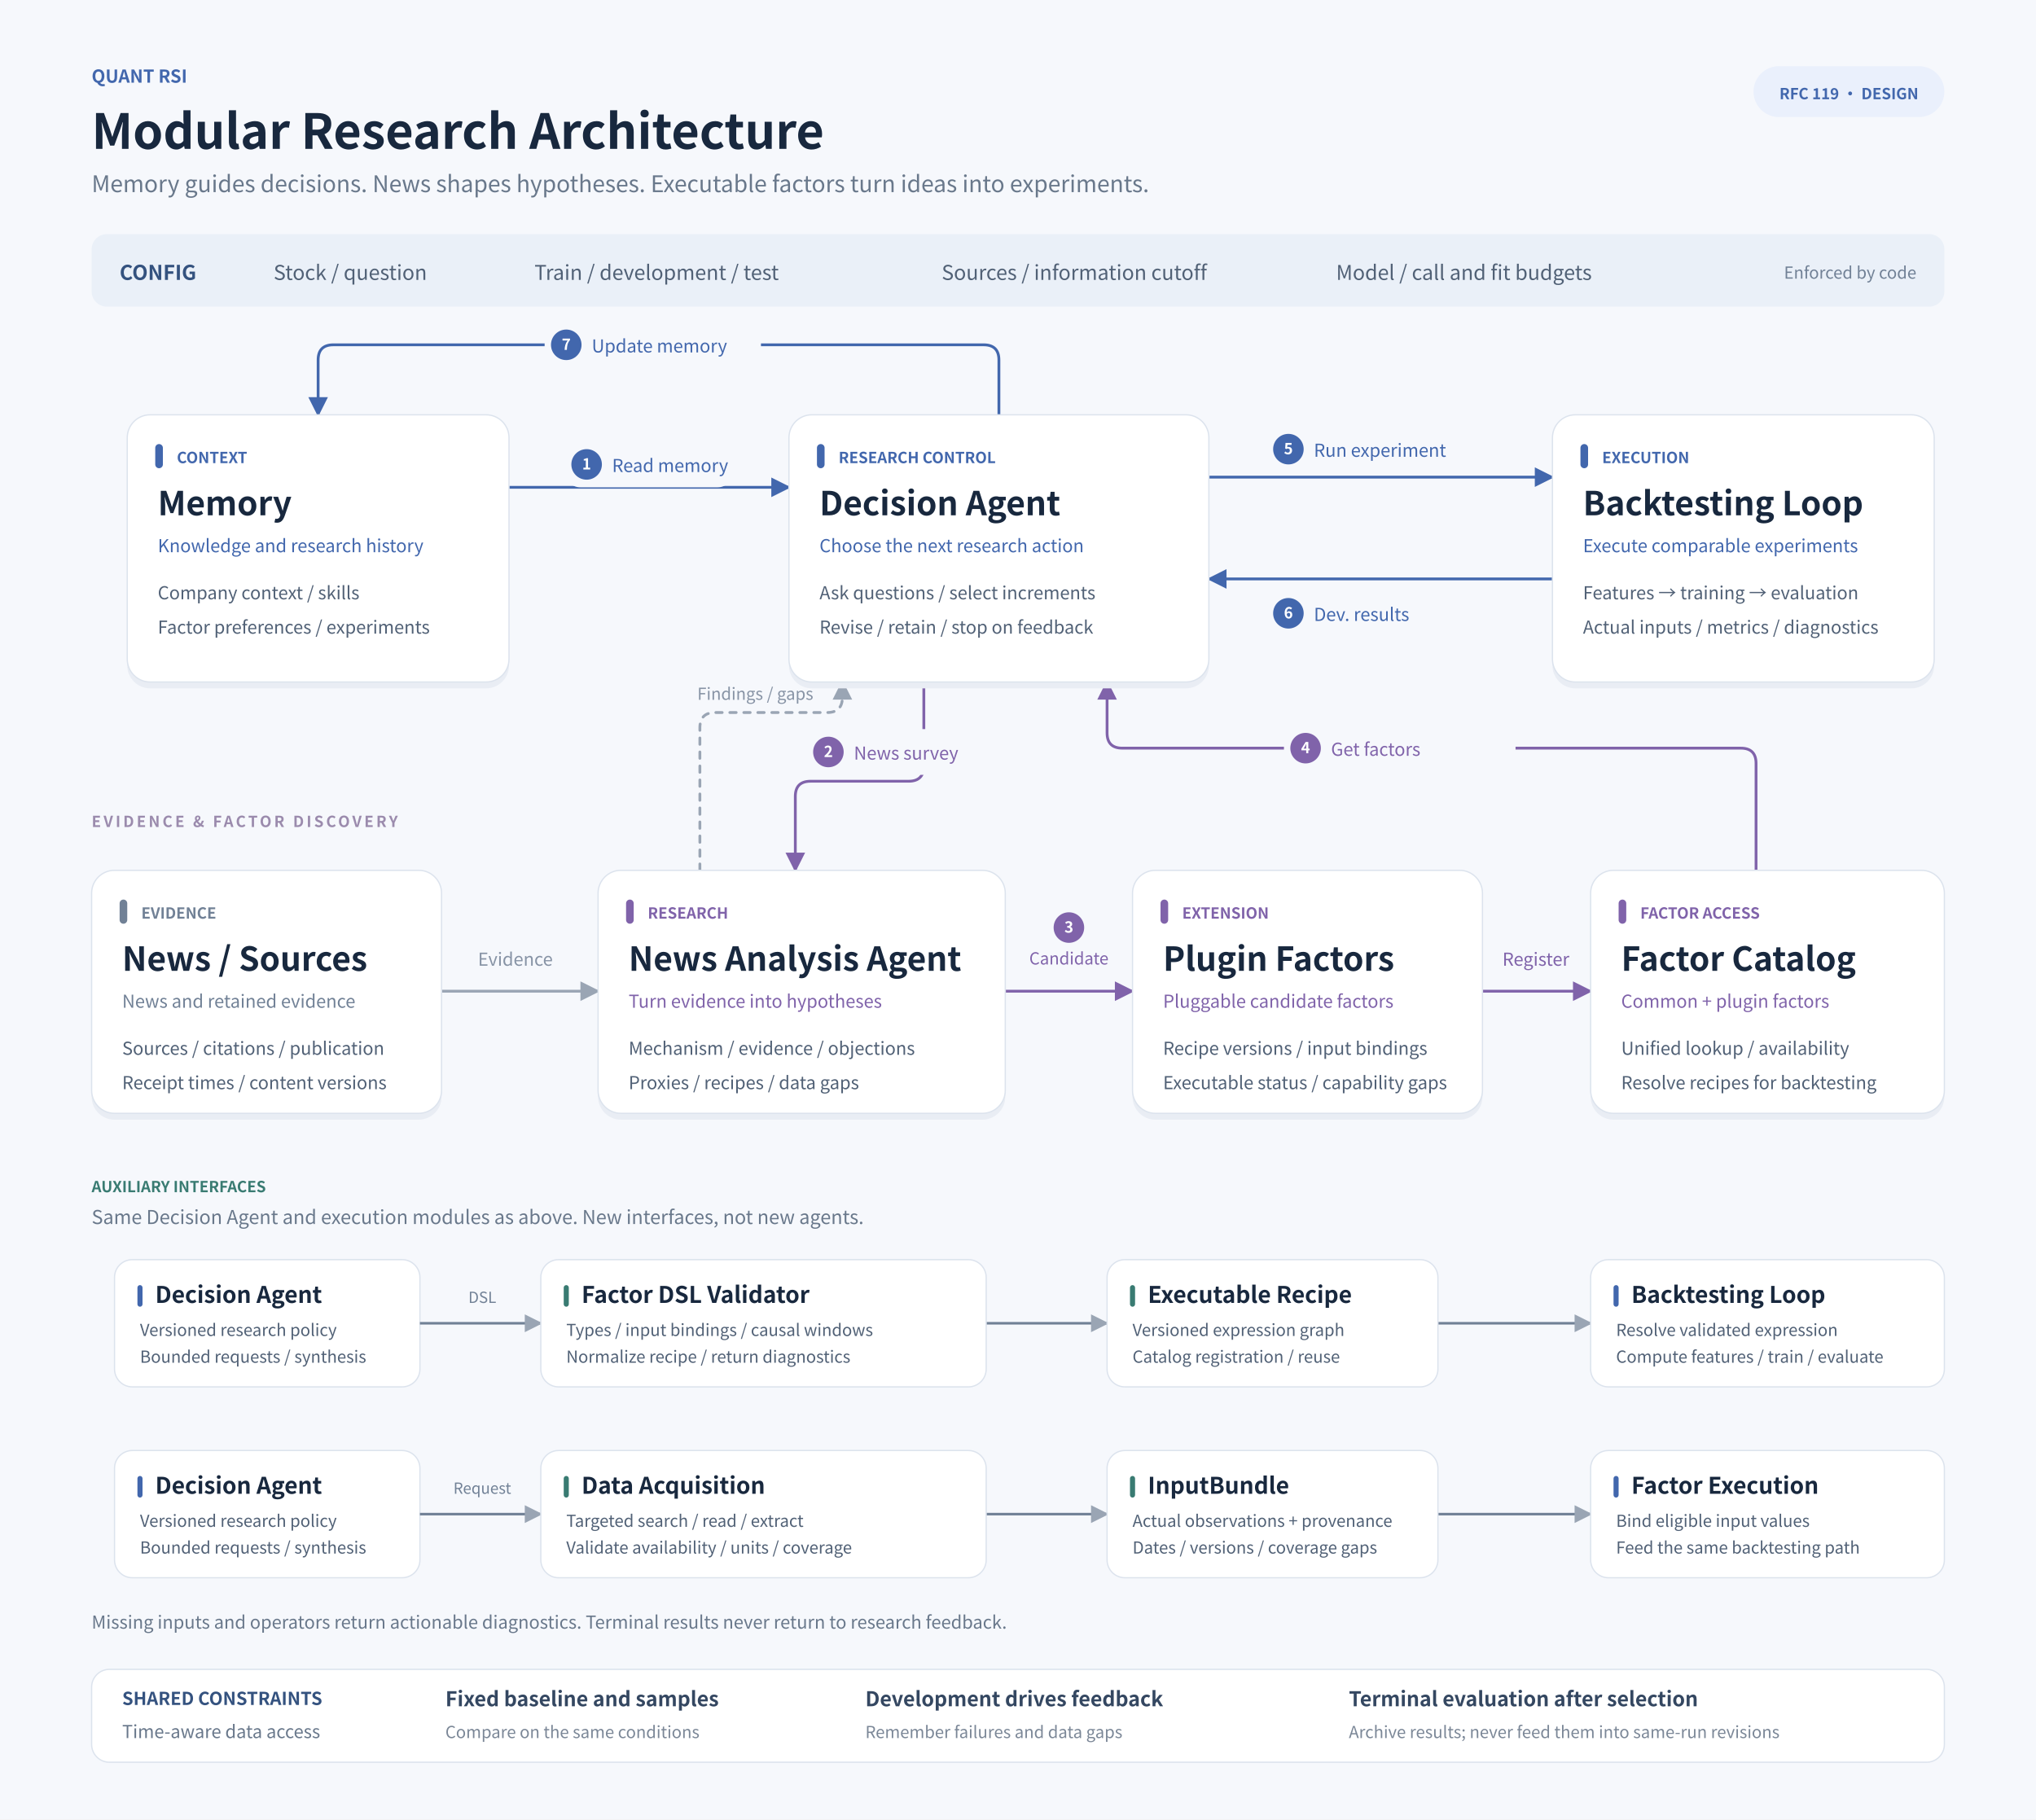
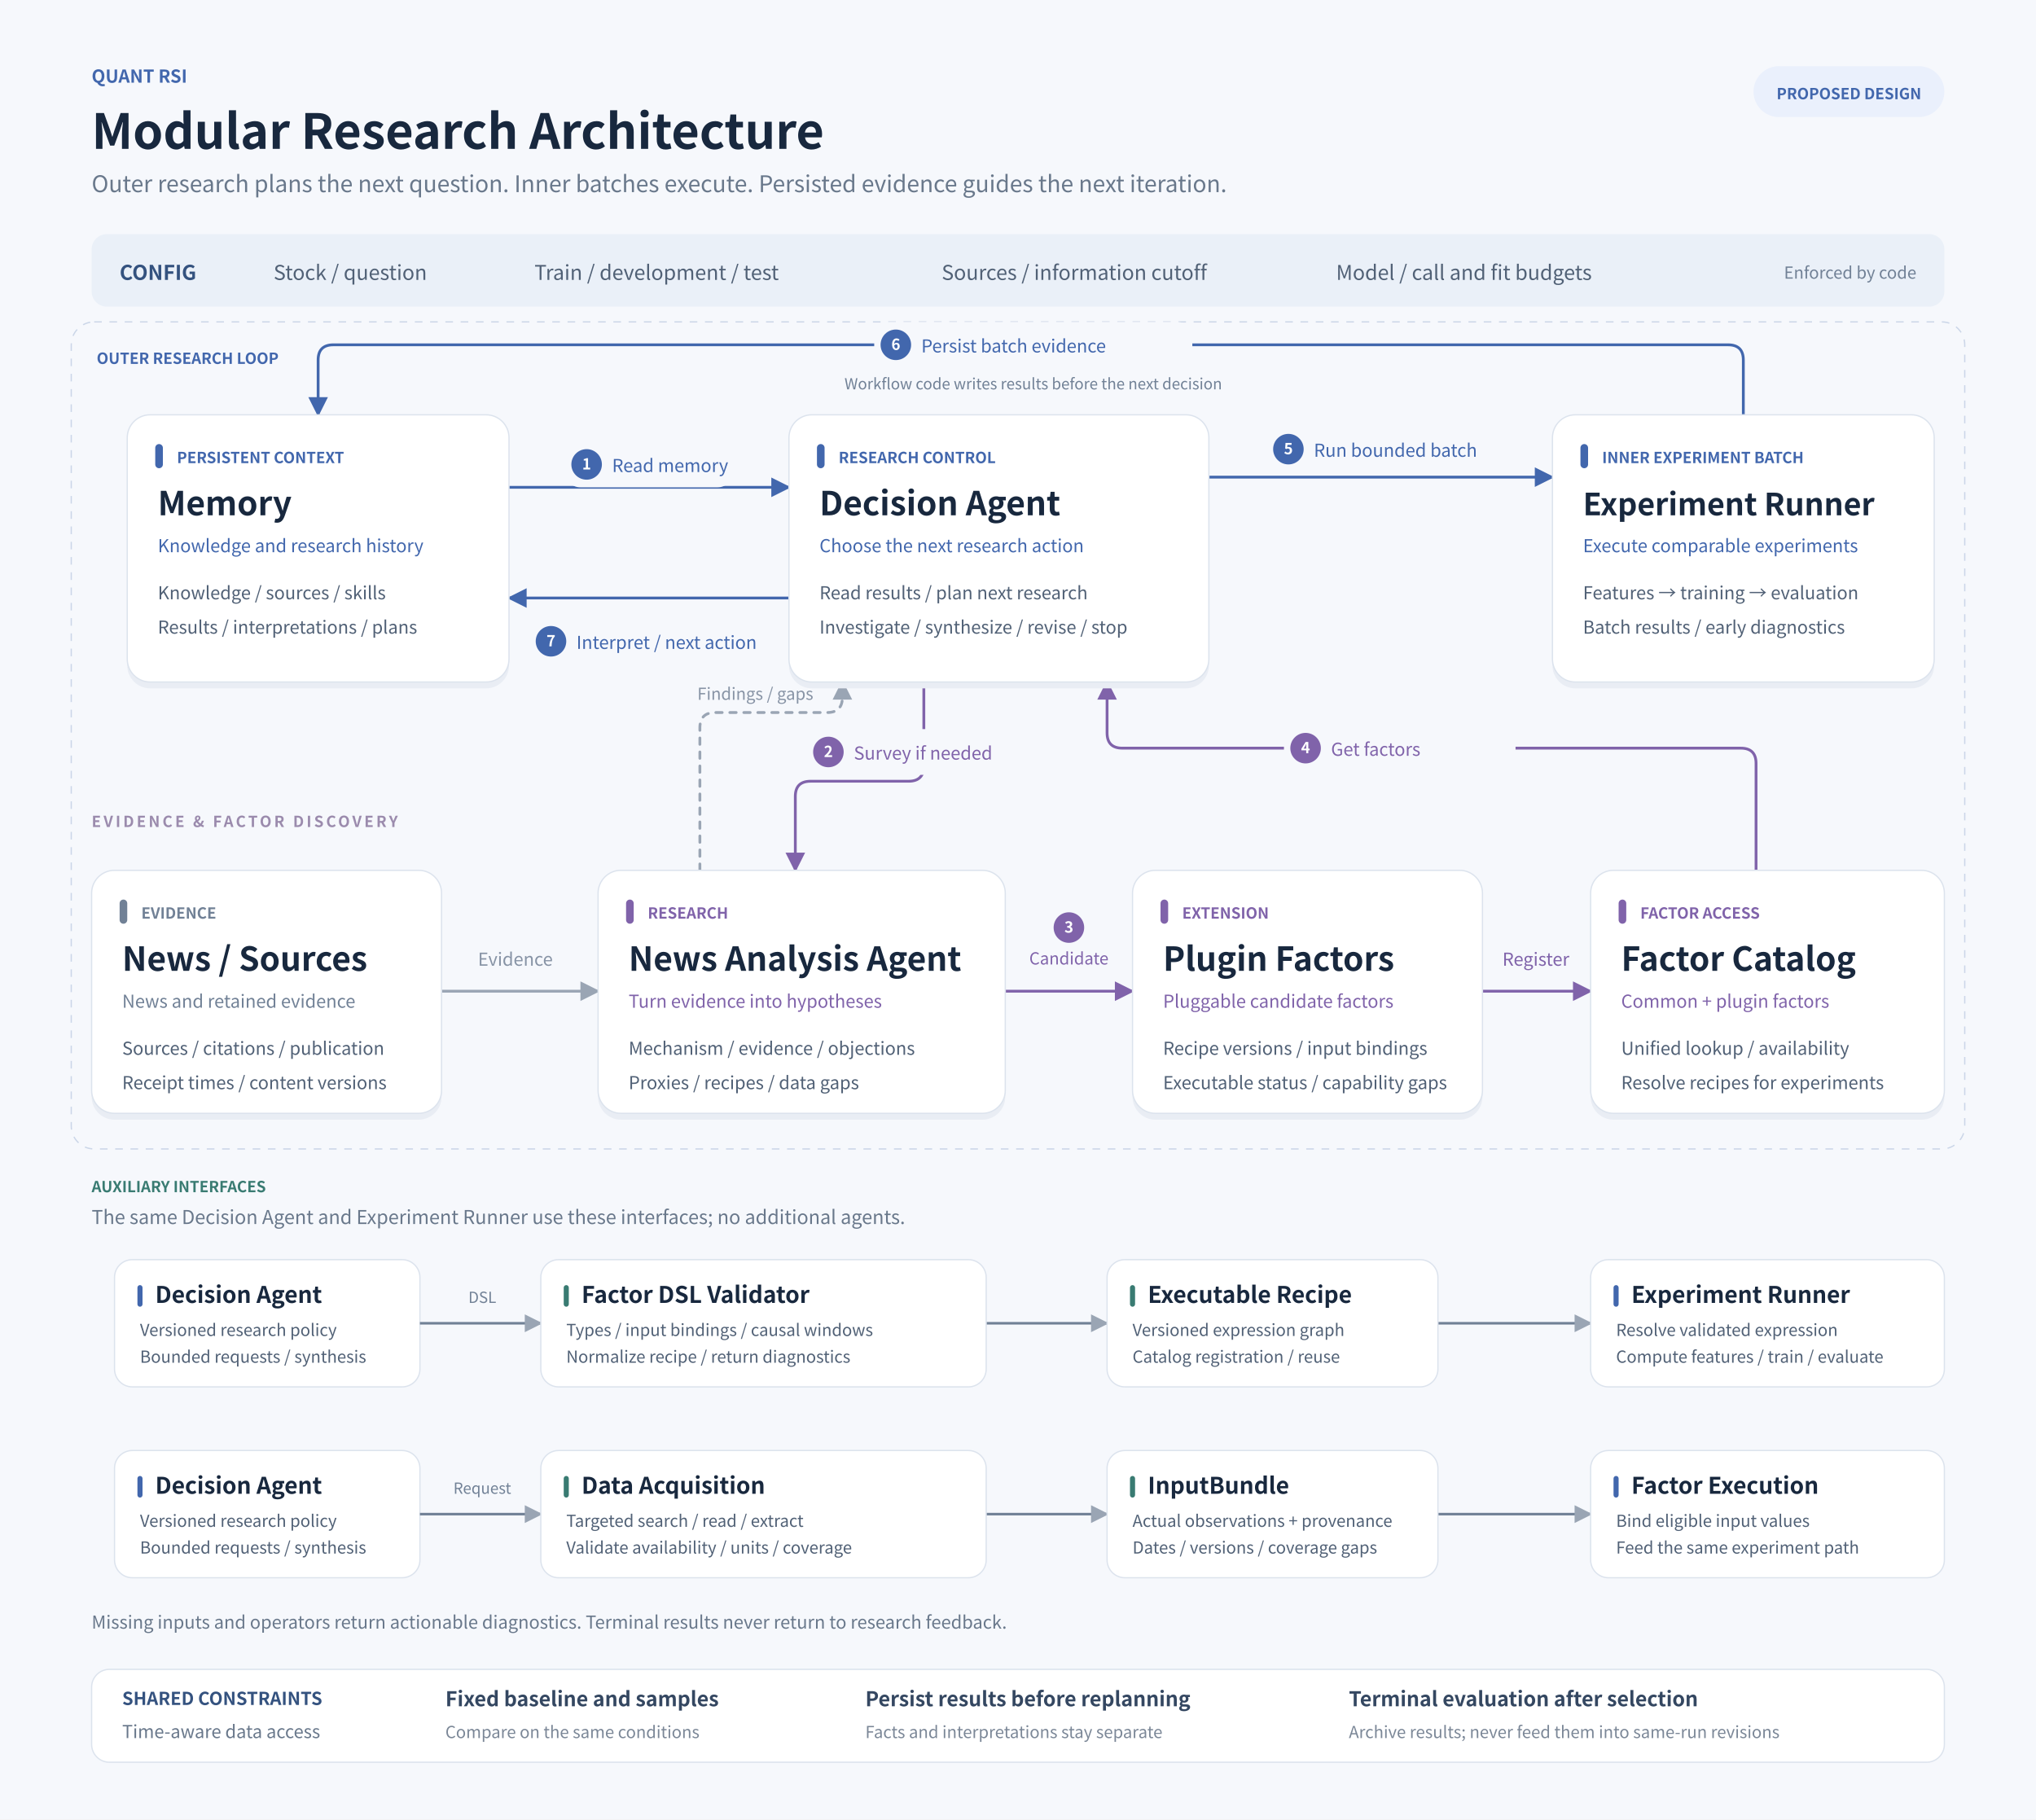
<svg xmlns="http://www.w3.org/2000/svg" width="1600" height="1430" viewBox="0 0 1600 1430" role="img" aria-labelledby="title desc">
  <defs>
    <marker id="blue" viewBox="0 0 10 10" refX="9" refY="5" markerWidth="7" markerHeight="7" orient="auto-start-reverse">
      <path d="M 0 0 L 10 5 L 0 10 z" fill="#4267ad" />
    </marker>
    <marker id="purple" viewBox="0 0 10 10" refX="9" refY="5" markerWidth="7" markerHeight="7" orient="auto-start-reverse">
      <path d="M 0 0 L 10 5 L 0 10 z" fill="#8063aa" />
    </marker>
    <marker id="gray" viewBox="0 0 10 10" refX="9" refY="5" markerWidth="7" markerHeight="7" orient="auto-start-reverse">
      <path d="M 0 0 L 10 5 L 0 10 z" fill="#9aa5b4" />
    </marker>
    <style>text{font-family:'Noto Sans CJK SC','Microsoft YaHei',sans-serif} .title{font-size:26px;font-weight:700;fill:#18283e} .body{font-size:14px;fill:#516176} .label{font-size:16px;font-weight:500} .small{font-size:13px;fill:#7b8797} .section{font-size:12px;letter-spacing:2px;font-weight:700}</style>
  </defs>
  <rect width="1600" height="1430" fill="#f6f8fc" />
  <text x="72" y="65" font-size="14" fill="#4267ad" font-weight="700">QUANT RSI</text>
  <text x="72" y="117" font-size="38" fill="#18283e" font-weight="700">Modular Research Architecture</text>
-   <text x="72" y="151" font-size="18" fill="#69788b">Memory guides decisions. News shapes hypotheses. Executable factors turn ideas into experiments.</text>
+   <text x="72" y="151" font-size="18" fill="#69788b">Outer research plans the next question. Inner batches execute. Persisted evidence guides the next iteration.</text>
  <rect x="1378" y="52" width="150" height="40" rx="20" fill="#eaf0fc" />
-   <text x="1453" y="78" font-size="12" fill="#4267ad" font-weight="700" text-anchor="middle">RFC 119 · DESIGN</text>
+   <text x="1453" y="78" font-size="12" fill="#4267ad" font-weight="700" text-anchor="middle">PROPOSED DESIGN</text>
  <rect x="72" y="184" width="1456" height="57" rx="12" fill="#eaf0f8" />
  <text x="94" y="220" font-size="16" fill="#34527f" font-weight="700">CONFIG</text>
  <text x="215" y="220" font-size="16" fill="#516176">Stock / question</text>
  <text x="420" y="220" font-size="16" fill="#516176">Train / development / test</text>
  <text x="740" y="220" font-size="16" fill="#516176">Sources / information cutoff</text>
  <text x="1050" y="220" font-size="16" fill="#516176">Model / call and fit budgets</text>
  <text x="1506" y="219" font-size="13" fill="#718196" text-anchor="end">Enforced by code</text>
+   <rect x="56" y="253" width="1488" height="650" rx="18" fill="none" stroke="#cbd6e8" stroke-dasharray="6 6" />
+   <text x="76" y="286" font-size="12" fill="#4267ad" font-weight="700">OUTER RESEARCH LOOP</text>
  <path d="M 400 383 H 620" fill="none" stroke="#4267ad" stroke-width="2.2" stroke-linejoin="round" stroke-linecap="round" marker-end="url(#blue)" />
  <rect x="444.0" y="347" width="132" height="36" rx="12" fill="#f6f8fc" />
  <circle cx="461.0" cy="365" r="12" fill="#4267ad" />
  <text x="461.0" y="369" font-size="12" fill="#fff" font-weight="700" text-anchor="middle">1</text>
  <text x="481.0" y="371" font-size="14" fill="#4267ad" font-weight="500">Read memory</text>
-   <path d="M 785 326 V 283 Q 785 271 773 271 H 262 Q 250 271 250 283 V 326" fill="none" stroke="#4267ad" stroke-width="2.2" stroke-linejoin="round" stroke-linecap="round" marker-end="url(#blue)" />
-   <rect x="428.0" y="253" width="170" height="36" rx="12" fill="#f6f8fc" />
-   <circle cx="445.0" cy="271" r="12" fill="#4267ad" />
-   <text x="445.0" y="275" font-size="12" fill="#fff" font-weight="700" text-anchor="middle">7</text>
-   <text x="465.0" y="277" font-size="14" fill="#4267ad" font-weight="500">Update memory</text>
+   <path d="M 1370 326 V 283 Q 1370 271 1358 271 H 262 Q 250 271 250 283 V 326" fill="none" stroke="#4267ad" stroke-width="2.2" stroke-linejoin="round" stroke-linecap="round" marker-end="url(#blue)" />
+   <rect x="687" y="253" width="250" height="36" rx="12" fill="#f6f8fc" />
+   <circle cx="704" cy="271" r="12" fill="#4267ad" />
+   <text x="704" y="275" font-size="12" fill="#fff" font-weight="700" text-anchor="middle">6</text>
+   <text x="724" y="277" font-size="14" fill="#4267ad" font-weight="500">Persist batch evidence</text>
+   <text x="812" y="306" font-size="12" fill="#718196" text-anchor="middle">Workflow code writes results before the next decision</text>
  <path d="M 950 375 H 1220" fill="none" stroke="#4267ad" stroke-width="2.2" stroke-linejoin="round" stroke-linecap="round" marker-end="url(#blue)" />
  <rect x="995.5" y="335" width="177" height="36" rx="12" fill="#f6f8fc" />
  <circle cx="1012.5" cy="353" r="12" fill="#4267ad" />
  <text x="1012.5" y="357" font-size="12" fill="#fff" font-weight="700" text-anchor="middle">5</text>
-   <text x="1032.5" y="359" font-size="14" fill="#4267ad" font-weight="500">Run experiment</text>
-   <path d="M 1220 455 H 950" fill="none" stroke="#4267ad" stroke-width="2.2" stroke-linejoin="round" stroke-linecap="round" marker-end="url(#blue)" />
-   <rect x="995.5" y="464" width="177" height="36" rx="12" fill="#f6f8fc" />
-   <circle cx="1012.5" cy="482" r="12" fill="#4267ad" />
-   <text x="1012.5" y="486" font-size="12" fill="#fff" font-weight="700" text-anchor="middle">6</text>
-   <text x="1032.5" y="488" font-size="14" fill="#4267ad" font-weight="500">Dev. results</text>
+   <text x="1032.5" y="359" font-size="14" fill="#4267ad" font-weight="500">Run bounded batch</text>
+   <path d="M 620 470 H 400" fill="none" stroke="#4267ad" stroke-width="2.2" stroke-linejoin="round" stroke-linecap="round" marker-end="url(#blue)" />
+   <rect x="416" y="486" width="190" height="36" rx="12" fill="#f6f8fc" />
+   <circle cx="433" cy="504" r="12" fill="#4267ad" />
+   <text x="433" y="508" font-size="12" fill="#fff" font-weight="700" text-anchor="middle">7</text>
+   <text x="453" y="510" font-size="14" fill="#4267ad" font-weight="500">Interpret / next action</text>
  <path d="M 726 536 V 602 Q 726 614 714 614 H 637 Q 625 614 625 626 V 684" fill="none" stroke="#8063aa" stroke-width="2.2" stroke-linejoin="round" stroke-linecap="round" marker-end="url(#purple)" />
  <rect x="634.0" y="573" width="182" height="36" rx="12" fill="#f6f8fc" />
  <circle cx="651.0" cy="591" r="12" fill="#8063aa" />
  <text x="651.0" y="595" font-size="12" fill="#fff" font-weight="700" text-anchor="middle">2</text>
-   <text x="671.0" y="597" font-size="14" fill="#8063aa" font-weight="500">News survey</text>
+   <text x="671.0" y="597" font-size="14" fill="#8063aa" font-weight="500">Survey if needed</text>
  <path d="M 1380 684 V 600 Q 1380 588 1368 588 H 882 Q 870 588 870 576 V 536" fill="none" stroke="#8063aa" stroke-width="2.2" stroke-linejoin="round" stroke-linecap="round" marker-end="url(#purple)" />
  <rect x="1009.0" y="570" width="182" height="36" rx="12" fill="#f6f8fc" />
  <circle cx="1026.0" cy="588" r="12" fill="#8063aa" />
  <text x="1026.0" y="592" font-size="12" fill="#fff" font-weight="700" text-anchor="middle">4</text>
  <text x="1046.0" y="594" font-size="14" fill="#8063aa" font-weight="500">Get factors</text>
  <path d="M 550 684 V 572 Q 550 560 562 560 H 650 Q 662 560 662 548 V 536" fill="none" stroke="#9aa5b4" stroke-width="2.2" stroke-linejoin="round" stroke-linecap="round" marker-end="url(#gray)" stroke-dasharray="5 6" />
  <text x="548" y="550" font-size="13" fill="#8793a5">Findings / gaps</text>
  <path d="M 347 779 H 470" fill="none" stroke="#9aa5b4" stroke-width="2.2" stroke-linejoin="round" stroke-linecap="round" marker-end="url(#gray)" />
  <text x="405" y="759" font-size="14" fill="#8793a5" text-anchor="middle">Evidence</text>
  <path d="M 790 779 H 890" fill="none" stroke="#8063aa" stroke-width="2.2" stroke-linejoin="round" stroke-linecap="round" marker-end="url(#purple)" />
  <circle cx="840" cy="729" r="12" fill="#8063aa" />
  <text x="840" y="733" font-size="12" fill="#fff" font-weight="700" text-anchor="middle">3</text>
  <text x="840" y="758" font-size="13" fill="#8063aa" font-weight="500" text-anchor="middle">Candidate</text>
  <path d="M 1165 779 H 1250" fill="none" stroke="#8063aa" stroke-width="2.2" stroke-linejoin="round" stroke-linecap="round" marker-end="url(#purple)" />
  <text x="1207" y="759" font-size="14" fill="#8063aa" text-anchor="middle">Register</text>
  <rect x="100" y="331" width="300" height="210" rx="18" fill="#e9edf4" />
  <rect x="100" y="326" width="300" height="210" rx="18" fill="#fff" stroke="#dce3ed" />
  <rect x="122" y="349" width="6" height="19" rx="3" fill="#4267ad" />
-   <text x="139" y="364" font-size="12" fill="#4267ad" font-weight="700">CONTEXT</text>
+   <text x="139" y="364" font-size="12" fill="#4267ad" font-weight="700">PERSISTENT CONTEXT</text>
  <text x="124" y="405" class="title">Memory</text>
  <text x="124" y="434" font-size="14" fill="#4267ad" font-weight="500">Knowledge and research history</text>
-   <text x="124" y="471" class="body">Company context / skills</text>
-   <text x="124" y="498" class="body">Factor preferences / experiments</text>
+   <text x="124" y="471" class="body">Knowledge / sources / skills</text>
+   <text x="124" y="498" class="body">Results / interpretations / plans</text>
  <rect x="620" y="331" width="330" height="210" rx="18" fill="#e9edf4" />
  <rect x="620" y="326" width="330" height="210" rx="18" fill="#fff" stroke="#dce3ed" />
  <rect x="642" y="349" width="6" height="19" rx="3" fill="#4267ad" />
  <text x="659" y="364" font-size="12" fill="#4267ad" font-weight="700">RESEARCH CONTROL</text>
  <text x="644" y="405" class="title">Decision Agent</text>
  <text x="644" y="434" font-size="14" fill="#4267ad" font-weight="500">Choose the next research action</text>
-   <text x="644" y="471" class="body">Ask questions / select increments</text>
-   <text x="644" y="498" class="body">Revise / retain / stop on feedback</text>
+   <text x="644" y="471" class="body">Read results / plan next research</text>
+   <text x="644" y="498" class="body">Investigate / synthesize / revise / stop</text>
  <rect x="1220" y="331" width="300" height="210" rx="18" fill="#e9edf4" />
  <rect x="1220" y="326" width="300" height="210" rx="18" fill="#fff" stroke="#dce3ed" />
  <rect x="1242" y="349" width="6" height="19" rx="3" fill="#4267ad" />
-   <text x="1259" y="364" font-size="12" fill="#4267ad" font-weight="700">EXECUTION</text>
-   <text x="1244" y="405" class="title">Backtesting Loop</text>
+   <text x="1259" y="364" font-size="12" fill="#4267ad" font-weight="700">INNER EXPERIMENT BATCH</text>
+   <text x="1244" y="405" font-size="24" font-weight="700" fill="#18283e">Experiment Runner</text>
  <text x="1244" y="434" font-size="14" fill="#4267ad" font-weight="500">Execute comparable experiments</text>
  <text x="1244" y="471" class="body">Features → training → evaluation</text>
-   <text x="1244" y="498" class="body">Actual inputs / metrics / diagnostics</text>
+   <text x="1244" y="498" class="body">Batch results / early diagnostics</text>
  <text x="72" y="650" fill="#9b8bad" class="section">EVIDENCE &amp; FACTOR DISCOVERY</text>
  <rect x="72" y="689" width="275" height="191" rx="18" fill="#e9edf4" />
  <rect x="72" y="684" width="275" height="191" rx="18" fill="#fff" stroke="#dce3ed" />
  <rect x="94" y="707" width="6" height="19" rx="3" fill="#718196" />
  <text x="111" y="722" font-size="12" fill="#718196" font-weight="700">EVIDENCE</text>
  <text x="96" y="763" class="title">News / Sources</text>
  <text x="96" y="792" font-size="14" fill="#718196" font-weight="500">News and retained evidence</text>
  <text x="96" y="829" class="body">Sources / citations / publication</text>
  <text x="96" y="856" class="body">Receipt times / content versions</text>
  <rect x="470" y="689" width="320" height="191" rx="18" fill="#e9edf4" />
  <rect x="470" y="684" width="320" height="191" rx="18" fill="#fff" stroke="#dce3ed" />
  <rect x="492" y="707" width="6" height="19" rx="3" fill="#8063aa" />
  <text x="509" y="722" font-size="12" fill="#8063aa" font-weight="700">RESEARCH</text>
  <text x="494" y="763" class="title">News Analysis Agent</text>
  <text x="494" y="792" font-size="14" fill="#8063aa" font-weight="500">Turn evidence into hypotheses</text>
  <text x="494" y="829" class="body">Mechanism / evidence / objections</text>
  <text x="494" y="856" class="body">Proxies / recipes / data gaps</text>
  <rect x="890" y="689" width="275" height="191" rx="18" fill="#e9edf4" />
  <rect x="890" y="684" width="275" height="191" rx="18" fill="#fff" stroke="#dce3ed" />
  <rect x="912" y="707" width="6" height="19" rx="3" fill="#8063aa" />
  <text x="929" y="722" font-size="12" fill="#8063aa" font-weight="700">EXTENSION</text>
  <text x="914" y="763" class="title">Plugin Factors</text>
  <text x="914" y="792" font-size="14" fill="#8063aa" font-weight="500">Pluggable candidate factors</text>
  <text x="914" y="829" class="body">Recipe versions / input bindings</text>
  <text x="914" y="856" class="body">Executable status / capability gaps</text>
  <rect x="1250" y="689" width="278" height="191" rx="18" fill="#e9edf4" />
  <rect x="1250" y="684" width="278" height="191" rx="18" fill="#fff" stroke="#dce3ed" />
  <rect x="1272" y="707" width="6" height="19" rx="3" fill="#8063aa" />
  <text x="1289" y="722" font-size="12" fill="#8063aa" font-weight="700">FACTOR ACCESS</text>
  <text x="1274" y="763" class="title">Factor Catalog</text>
  <text x="1274" y="792" font-size="14" fill="#8063aa" font-weight="500">Common + plugin factors</text>
  <text x="1274" y="829" class="body">Unified lookup / availability</text>
-   <text x="1274" y="856" class="body">Resolve recipes for backtesting</text>
+   <text x="1274" y="856" class="body">Resolve recipes for experiments</text>
  <text x="72" y="937" font-size="12" fill="#397b72" font-weight="700" text-anchor="start">AUXILIARY INTERFACES</text>
-   <text x="72" y="962" font-size="15" fill="#69788b" font-weight="400" text-anchor="start">Same Decision Agent and execution modules as above. New interfaces, not new agents.</text>
+   <text x="72" y="962" font-size="15" fill="#69788b" font-weight="400" text-anchor="start">The same Decision Agent and Experiment Runner use these interfaces; no additional agents.</text>
  <rect x="90" y="990" width="240" height="100" rx="14" fill="#fff" stroke="#dce3ed" />
  <rect x="108" y="1010" width="4" height="17" rx="2" fill="#4267ad" />
  <text x="122" y="1024" font-size="18" fill="#18283e" font-weight="700" text-anchor="start">Decision Agent</text>
  <text x="110" y="1050" font-size="13" fill="#516176" font-weight="400" text-anchor="start">Versioned research policy</text>
  <text x="110" y="1071" font-size="13" fill="#516176" font-weight="400" text-anchor="start">Bounded requests / synthesis</text>
  <path d="M 330 1040 H 425" fill="none" stroke="#718196" stroke-width="2" marker-end="url(#gray)" />
  <path d="M 775 1040 H 870" fill="none" stroke="#718196" stroke-width="2" marker-end="url(#gray)" />
  <path d="M 1130 1040 H 1250" fill="none" stroke="#718196" stroke-width="2" marker-end="url(#gray)" />
  <rect x="90" y="1140" width="240" height="100" rx="14" fill="#fff" stroke="#dce3ed" />
  <rect x="108" y="1160" width="4" height="17" rx="2" fill="#4267ad" />
  <text x="122" y="1174" font-size="18" fill="#18283e" font-weight="700" text-anchor="start">Decision Agent</text>
  <text x="110" y="1200" font-size="13" fill="#516176" font-weight="400" text-anchor="start">Versioned research policy</text>
  <text x="110" y="1221" font-size="13" fill="#516176" font-weight="400" text-anchor="start">Bounded requests / synthesis</text>
  <path d="M 330 1190 H 425" fill="none" stroke="#718196" stroke-width="2" marker-end="url(#gray)" />
  <path d="M 775 1190 H 870" fill="none" stroke="#718196" stroke-width="2" marker-end="url(#gray)" />
  <path d="M 1130 1190 H 1250" fill="none" stroke="#718196" stroke-width="2" marker-end="url(#gray)" />
  <rect x="425" y="990" width="350" height="100" rx="14" fill="#fff" stroke="#dce3ed" />
  <rect x="443" y="1010" width="4" height="17" rx="2" fill="#397b72" />
  <text x="457" y="1024" font-size="18" fill="#18283e" font-weight="700" text-anchor="start">Factor DSL Validator</text>
  <text x="445" y="1050" font-size="13" fill="#516176" font-weight="400" text-anchor="start">Types / input bindings / causal windows</text>
  <text x="445" y="1071" font-size="13" fill="#516176" font-weight="400" text-anchor="start">Normalize recipe / return diagnostics</text>
  <rect x="870" y="990" width="260" height="100" rx="14" fill="#fff" stroke="#dce3ed" />
  <rect x="888" y="1010" width="4" height="17" rx="2" fill="#397b72" />
  <text x="902" y="1024" font-size="18" fill="#18283e" font-weight="700" text-anchor="start">Executable Recipe</text>
  <text x="890" y="1050" font-size="13" fill="#516176" font-weight="400" text-anchor="start">Versioned expression graph</text>
  <text x="890" y="1071" font-size="13" fill="#516176" font-weight="400" text-anchor="start">Catalog registration / reuse</text>
  <rect x="1250" y="990" width="278" height="100" rx="14" fill="#fff" stroke="#dce3ed" />
  <rect x="1268" y="1010" width="4" height="17" rx="2" fill="#4267ad" />
-   <text x="1282" y="1024" font-size="18" fill="#18283e" font-weight="700" text-anchor="start">Backtesting Loop</text>
+   <text x="1282" y="1024" font-size="18" fill="#18283e" font-weight="700" text-anchor="start">Experiment Runner</text>
  <text x="1270" y="1050" font-size="13" fill="#516176" font-weight="400" text-anchor="start">Resolve validated expression</text>
  <text x="1270" y="1071" font-size="13" fill="#516176" font-weight="400" text-anchor="start">Compute features / train / evaluate</text>
  <rect x="425" y="1140" width="350" height="100" rx="14" fill="#fff" stroke="#dce3ed" />
  <rect x="443" y="1160" width="4" height="17" rx="2" fill="#397b72" />
  <text x="457" y="1174" font-size="18" fill="#18283e" font-weight="700" text-anchor="start">Data Acquisition</text>
  <text x="445" y="1200" font-size="13" fill="#516176" font-weight="400" text-anchor="start">Targeted search / read / extract</text>
  <text x="445" y="1221" font-size="13" fill="#516176" font-weight="400" text-anchor="start">Validate availability / units / coverage</text>
  <rect x="870" y="1140" width="260" height="100" rx="14" fill="#fff" stroke="#dce3ed" />
  <rect x="888" y="1160" width="4" height="17" rx="2" fill="#397b72" />
  <text x="902" y="1174" font-size="18" fill="#18283e" font-weight="700" text-anchor="start">InputBundle</text>
  <text x="890" y="1200" font-size="13" fill="#516176" font-weight="400" text-anchor="start">Actual observations + provenance</text>
  <text x="890" y="1221" font-size="13" fill="#516176" font-weight="400" text-anchor="start">Dates / versions / coverage gaps</text>
  <rect x="1250" y="1140" width="278" height="100" rx="14" fill="#fff" stroke="#dce3ed" />
  <rect x="1268" y="1160" width="4" height="17" rx="2" fill="#4267ad" />
  <text x="1282" y="1174" font-size="18" fill="#18283e" font-weight="700" text-anchor="start">Factor Execution</text>
  <text x="1270" y="1200" font-size="13" fill="#516176" font-weight="400" text-anchor="start">Bind eligible input values</text>
-   <text x="1270" y="1221" font-size="13" fill="#516176" font-weight="400" text-anchor="start">Feed the same backtesting path</text>
+   <text x="1270" y="1221" font-size="13" fill="#516176" font-weight="400" text-anchor="start">Feed the same experiment path</text>
  <text x="379" y="1024" font-size="12" fill="#718196" font-weight="400" text-anchor="middle">DSL</text>
  <text x="379" y="1174" font-size="12" fill="#718196" font-weight="400" text-anchor="middle">Request</text>
  <text x="72" y="1280" font-size="14" fill="#69788b" font-weight="400" text-anchor="start">Missing inputs and operators return actionable diagnostics. Terminal results never return to research feedback.</text>
  <g transform="translate(0 390)">
    <rect x="72" y="922" width="1456" height="73" rx="14" fill="#fff" stroke="#dce3ed" />
    <text x="96" y="950" font-size="14" fill="#34527f" font-weight="700">SHARED CONSTRAINTS</text>
    <text x="96" y="976" font-size="14" fill="#69788b">Time-aware data access</text>
    <text x="350" y="951" font-size="16" fill="#344761" font-weight="600">Fixed baseline and samples</text>
    <text x="350" y="976" font-size="13" fill="#7b8797">Compare on the same conditions</text>
-     <text x="680" y="951" font-size="16" fill="#344761" font-weight="600">Development drives feedback</text>
-     <text x="680" y="976" font-size="13" fill="#7b8797">Remember failures and data gaps</text>
+     <text x="680" y="951" font-size="16" fill="#344761" font-weight="600">Persist results before replanning</text>
+     <text x="680" y="976" font-size="13" fill="#7b8797">Facts and interpretations stay separate</text>
    <text x="1060" y="951" font-size="16" fill="#344761" font-weight="600">Terminal evaluation after selection</text>
    <text x="1060" y="976" font-size="13" fill="#7b8797">Archive results; never feed them into same-run revisions</text>
  </g>
</svg>
